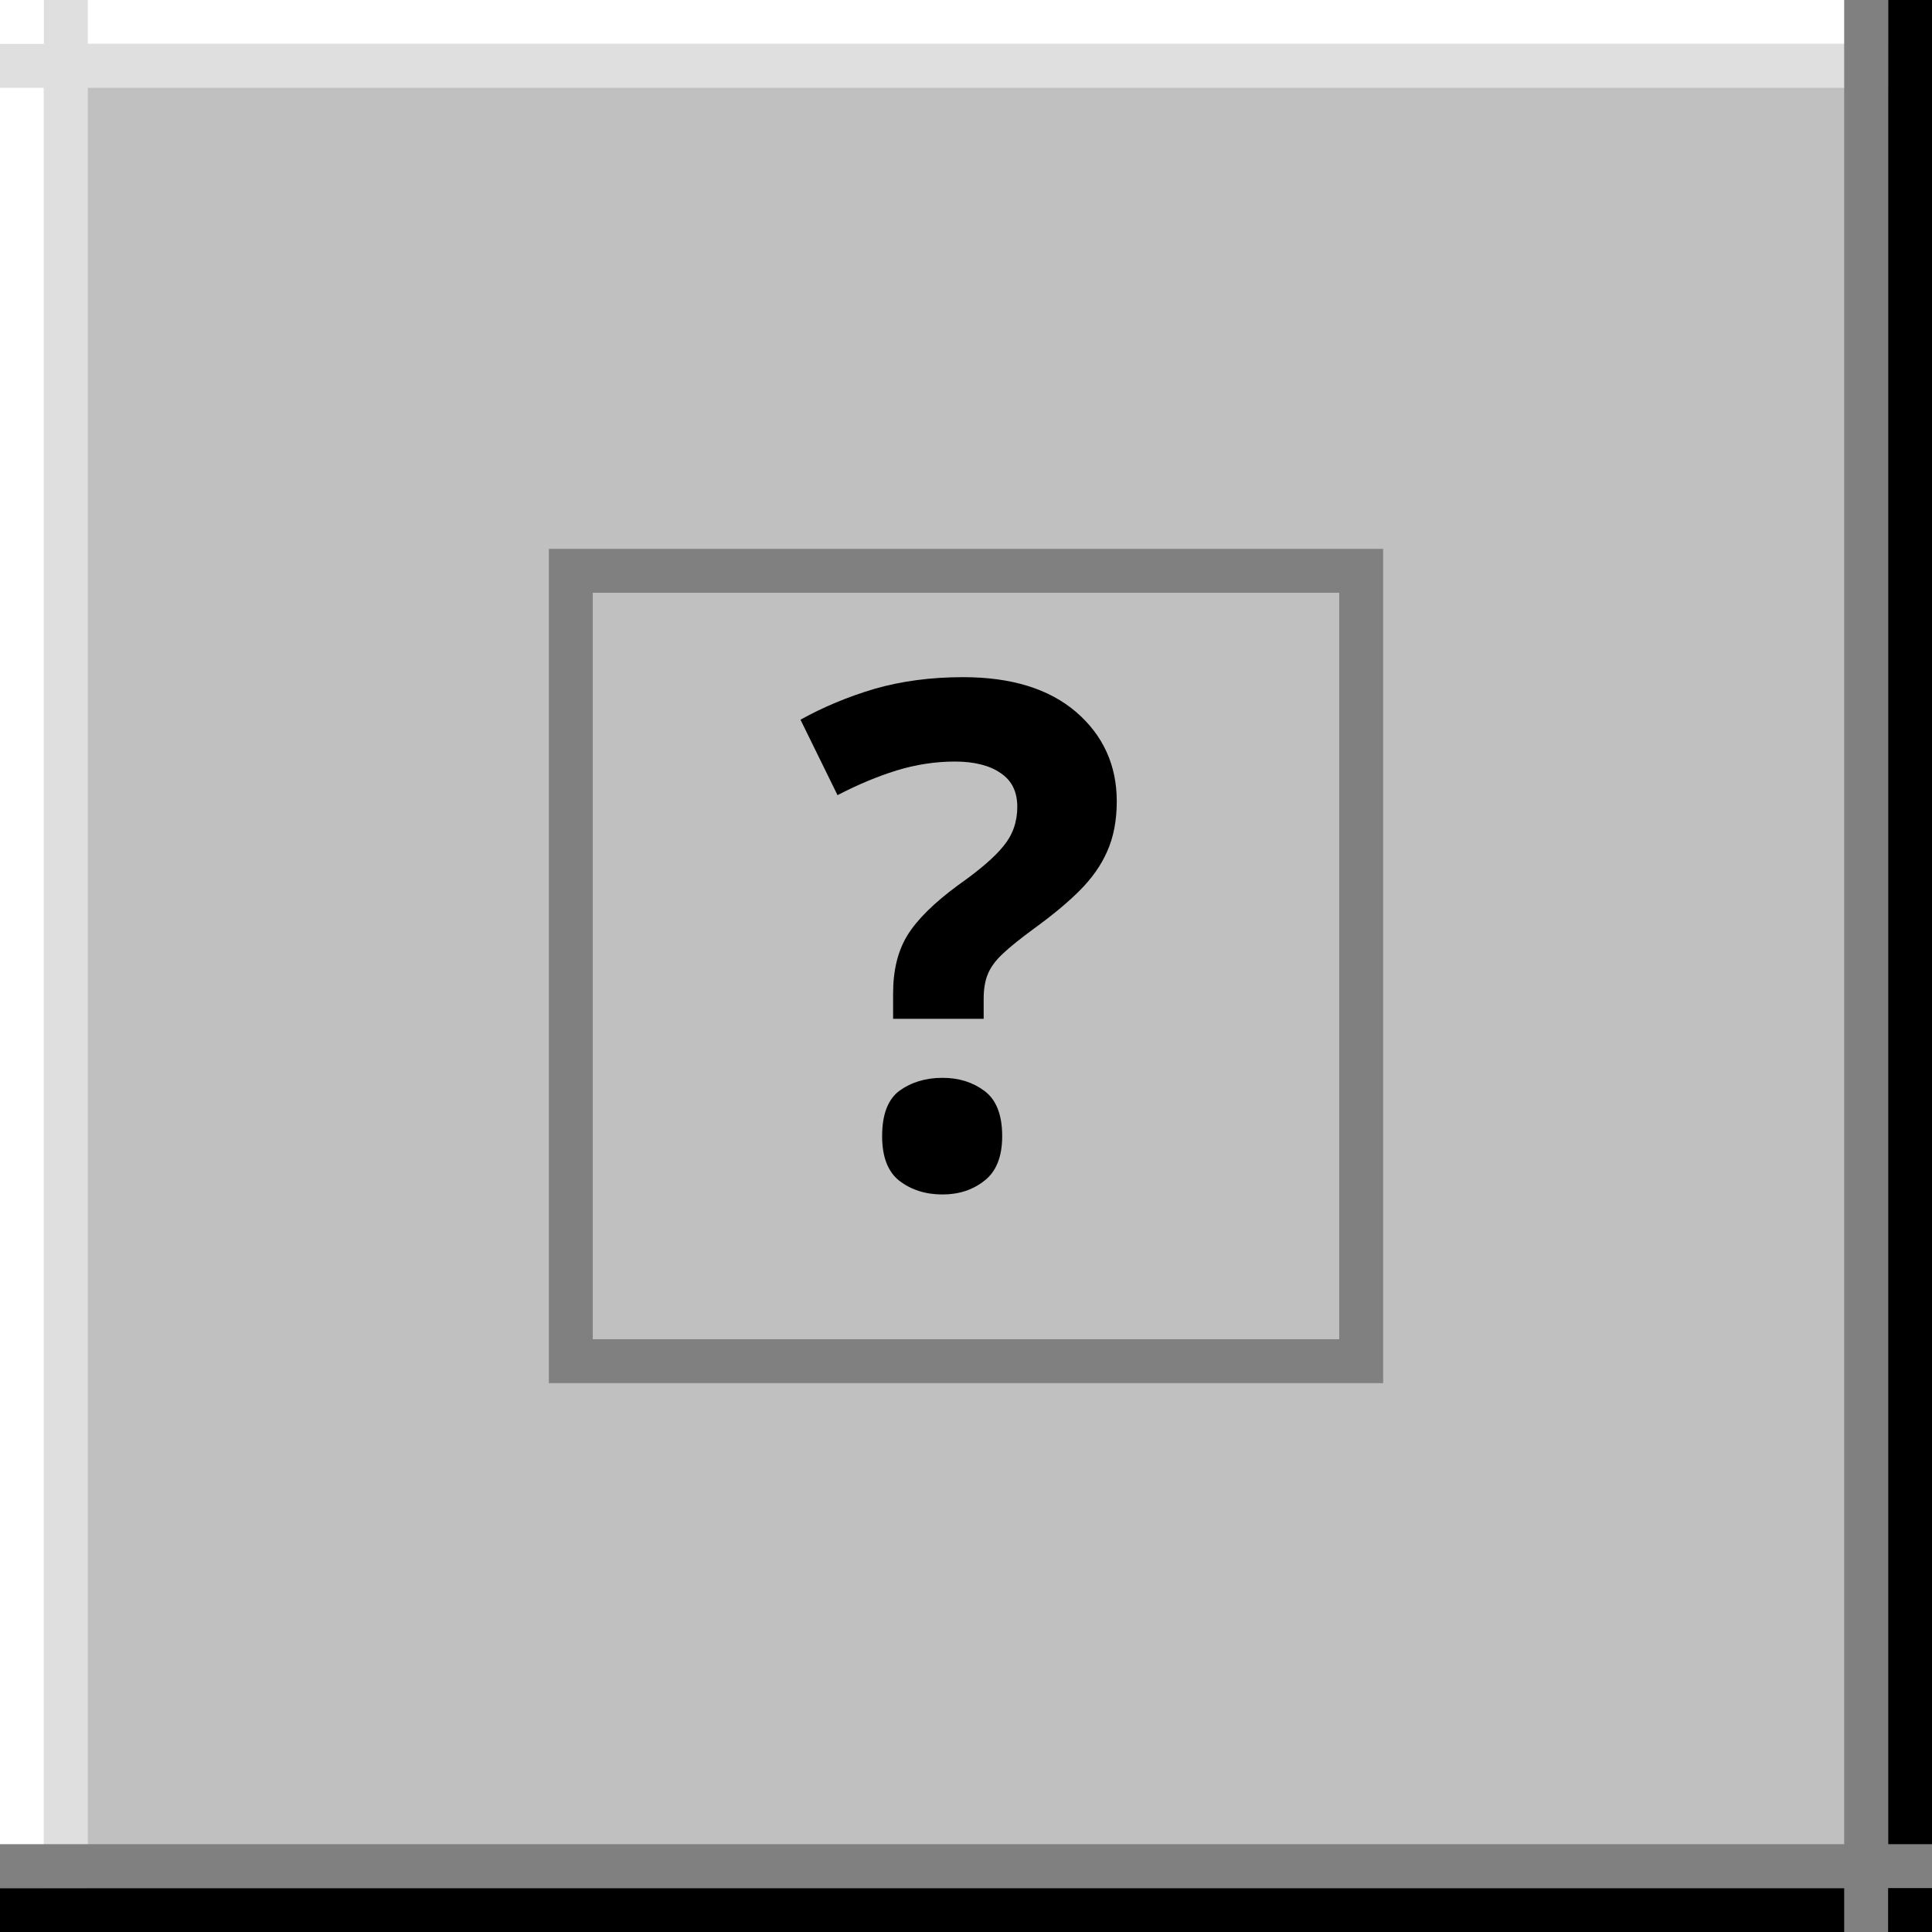
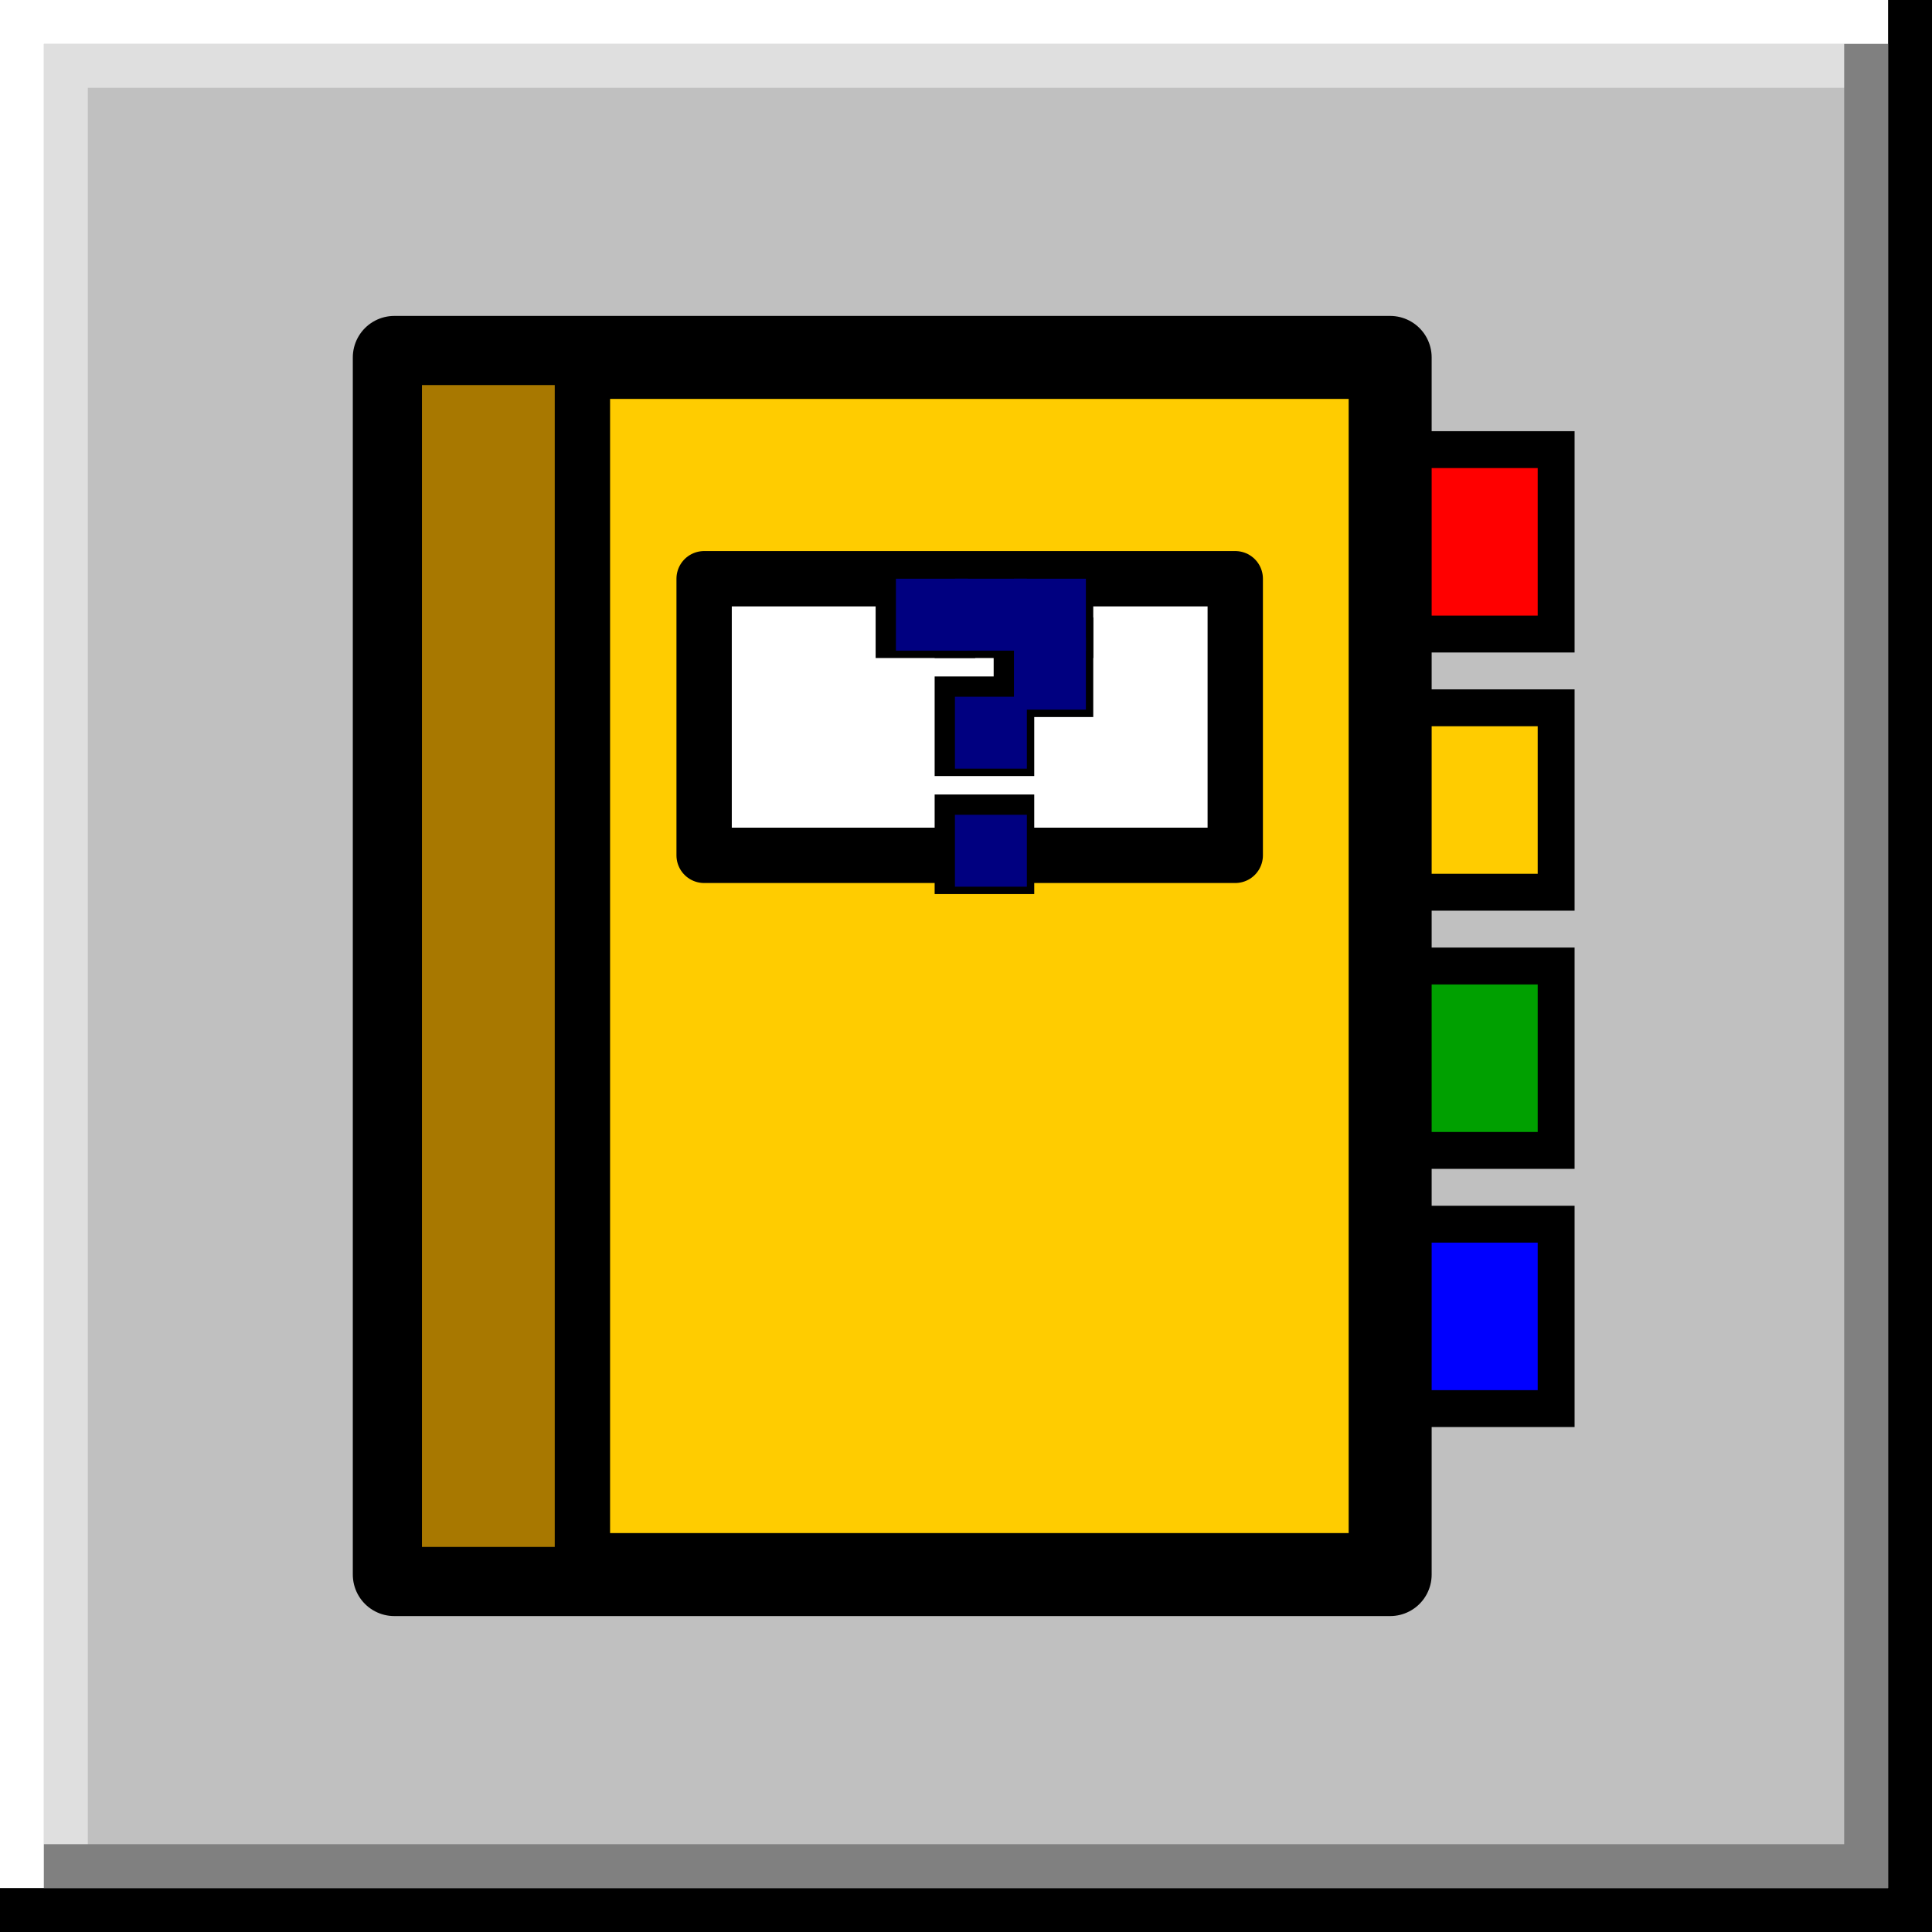
<svg xmlns="http://www.w3.org/2000/svg" viewBox="0 0 44 44">
-   <rect x="0.5" y="0.5" width="43" height="43" fill="#c0c0c0" />
-   <rect x="0" y="0" width="44" height="1" fill="#ffffff" />
-   <rect x="0" y="0" width="1" height="44" fill="#ffffff" />
-   <rect x="0" y="1" width="44" height="1" fill="#dfdfdf" />
-   <rect x="1" y="0" width="1" height="44" fill="#dfdfdf" />
-   <rect x="0" y="43" width="44" height="1" fill="#000000" />
-   <rect x="43" y="0" width="1" height="44" fill="#000000" />
-   <rect x="0" y="42" width="44" height="1" fill="#808080" />
-   <rect x="42" y="0" width="1" height="44" fill="#808080" />
-   <rect x="13" y="13" width="18" height="18" fill="#c0c0c0" />
-   <rect x="13" y="13" width="18" height="18" fill="none" stroke="#808080" stroke-width="1" />
-   <text x="22" y="27" font-family="Tahoma, Verdana, Geneva, sans-serif" font-size="16" font-weight="bold" fill="#000000" text-anchor="middle">?</text>
+   <rect x="0" y="0" width="44" height="44" fill="#c0c0c0" />
+   <path d="M0 0 H44 V1 H1 V44 H0 Z" fill="#ffffff" />
+   <path d="M1 1 H43 V2 H2 V43 H1 Z" fill="#dfdfdf" />
+   <path d="M44 0 V44 H0 V43 H43 V0 Z" fill="#000000" />
+   <path d="M43 1 V43 H1 V42 H42 V1 Z" fill="#808080" />
+   <g transform="translate(22 22) scale(0.84) translate(-22 -22)">
+     <rect x="31" y="8" width="7" height="5" fill="#ff0000" stroke="#000000" />
+     <rect x="31" y="15" width="7" height="5" fill="#ffcc00" stroke="#000000" />
+     <rect x="31" y="22" width="7" height="5" fill="#00a000" stroke="#000000" />
+     <rect x="31" y="29" width="7" height="5" fill="#0000ff" stroke="#000000" />
+     <g transform="translate(20 22) scale(1.5) rotate(0)">
+       <rect x="-9" y="-11" width="18" height="22" fill="#ffcc00" stroke="#000000" stroke-width="1.5" stroke-linejoin="round" stroke-linecap="round" />
+       <rect x="-9" y="-11" width="3.4" height="22" fill="#a87800" stroke="#000000" stroke-width="1" stroke-linejoin="round" stroke-linecap="round" />
+       <rect x="-3.4" y="-7" width="9.6" height="5" fill="#ffffff" stroke="#000000" stroke-width="1" stroke-linejoin="round" stroke-linecap="round" />
+     </g>
+     <g fill="#000000">
+       <rect x="19.55" y="10.95" width="2.70" height="2.70" />
+       <rect x="21.15" y="10.95" width="2.70" height="2.70" />
+       <rect x="22.75" y="10.95" width="2.70" height="2.70" />
+       <rect x="22.75" y="12.55" width="2.70" height="2.70" />
+       <rect x="21.15" y="14.15" width="2.70" height="2.70" />
+       <rect x="21.15" y="17.35" width="2.70" height="2.70" />
+     </g>
+     <g fill="#000080">
+       <rect x="20.10" y="11.50" width="1.95" height="1.95" />
+       <rect x="21.70" y="11.50" width="1.95" height="1.95" />
+       <rect x="23.30" y="11.50" width="1.95" height="1.95" />
+       <rect x="23.30" y="13.10" width="1.95" height="1.95" />
+       <rect x="21.70" y="14.70" width="1.95" height="1.95" />
+       <rect x="21.70" y="17.90" width="1.95" height="1.95" />
+     </g>
+   </g>
</svg>
